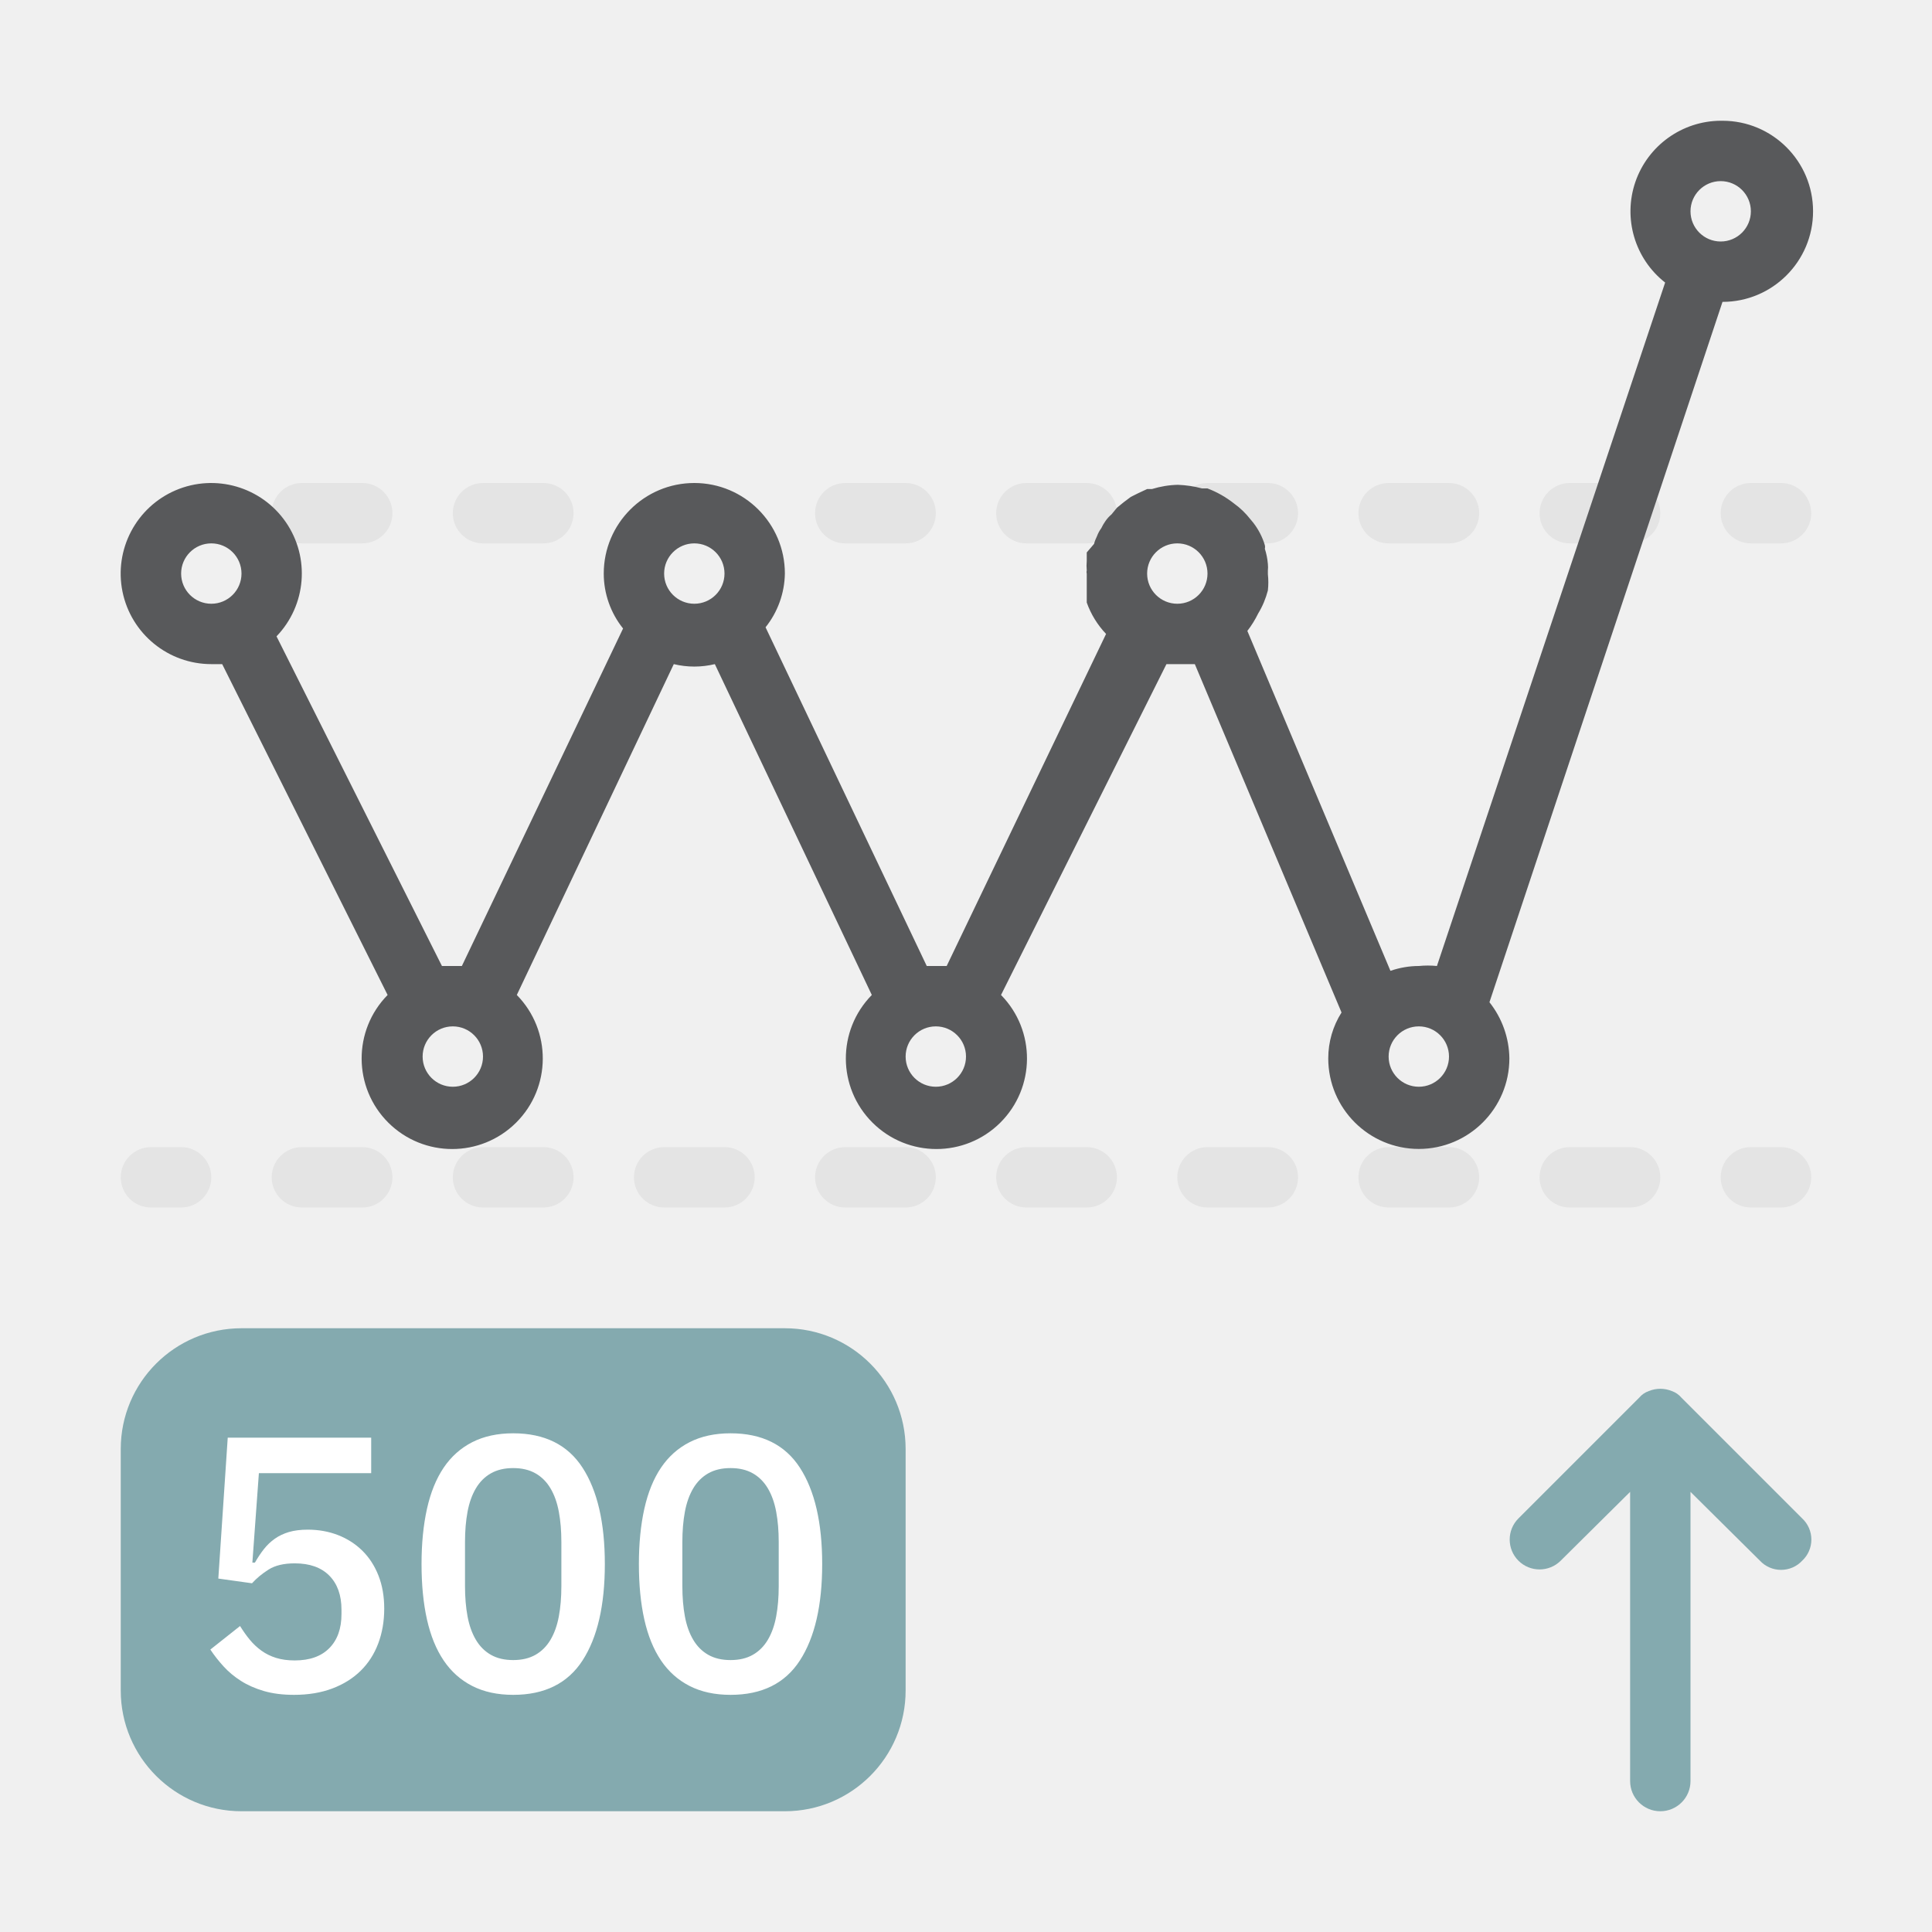
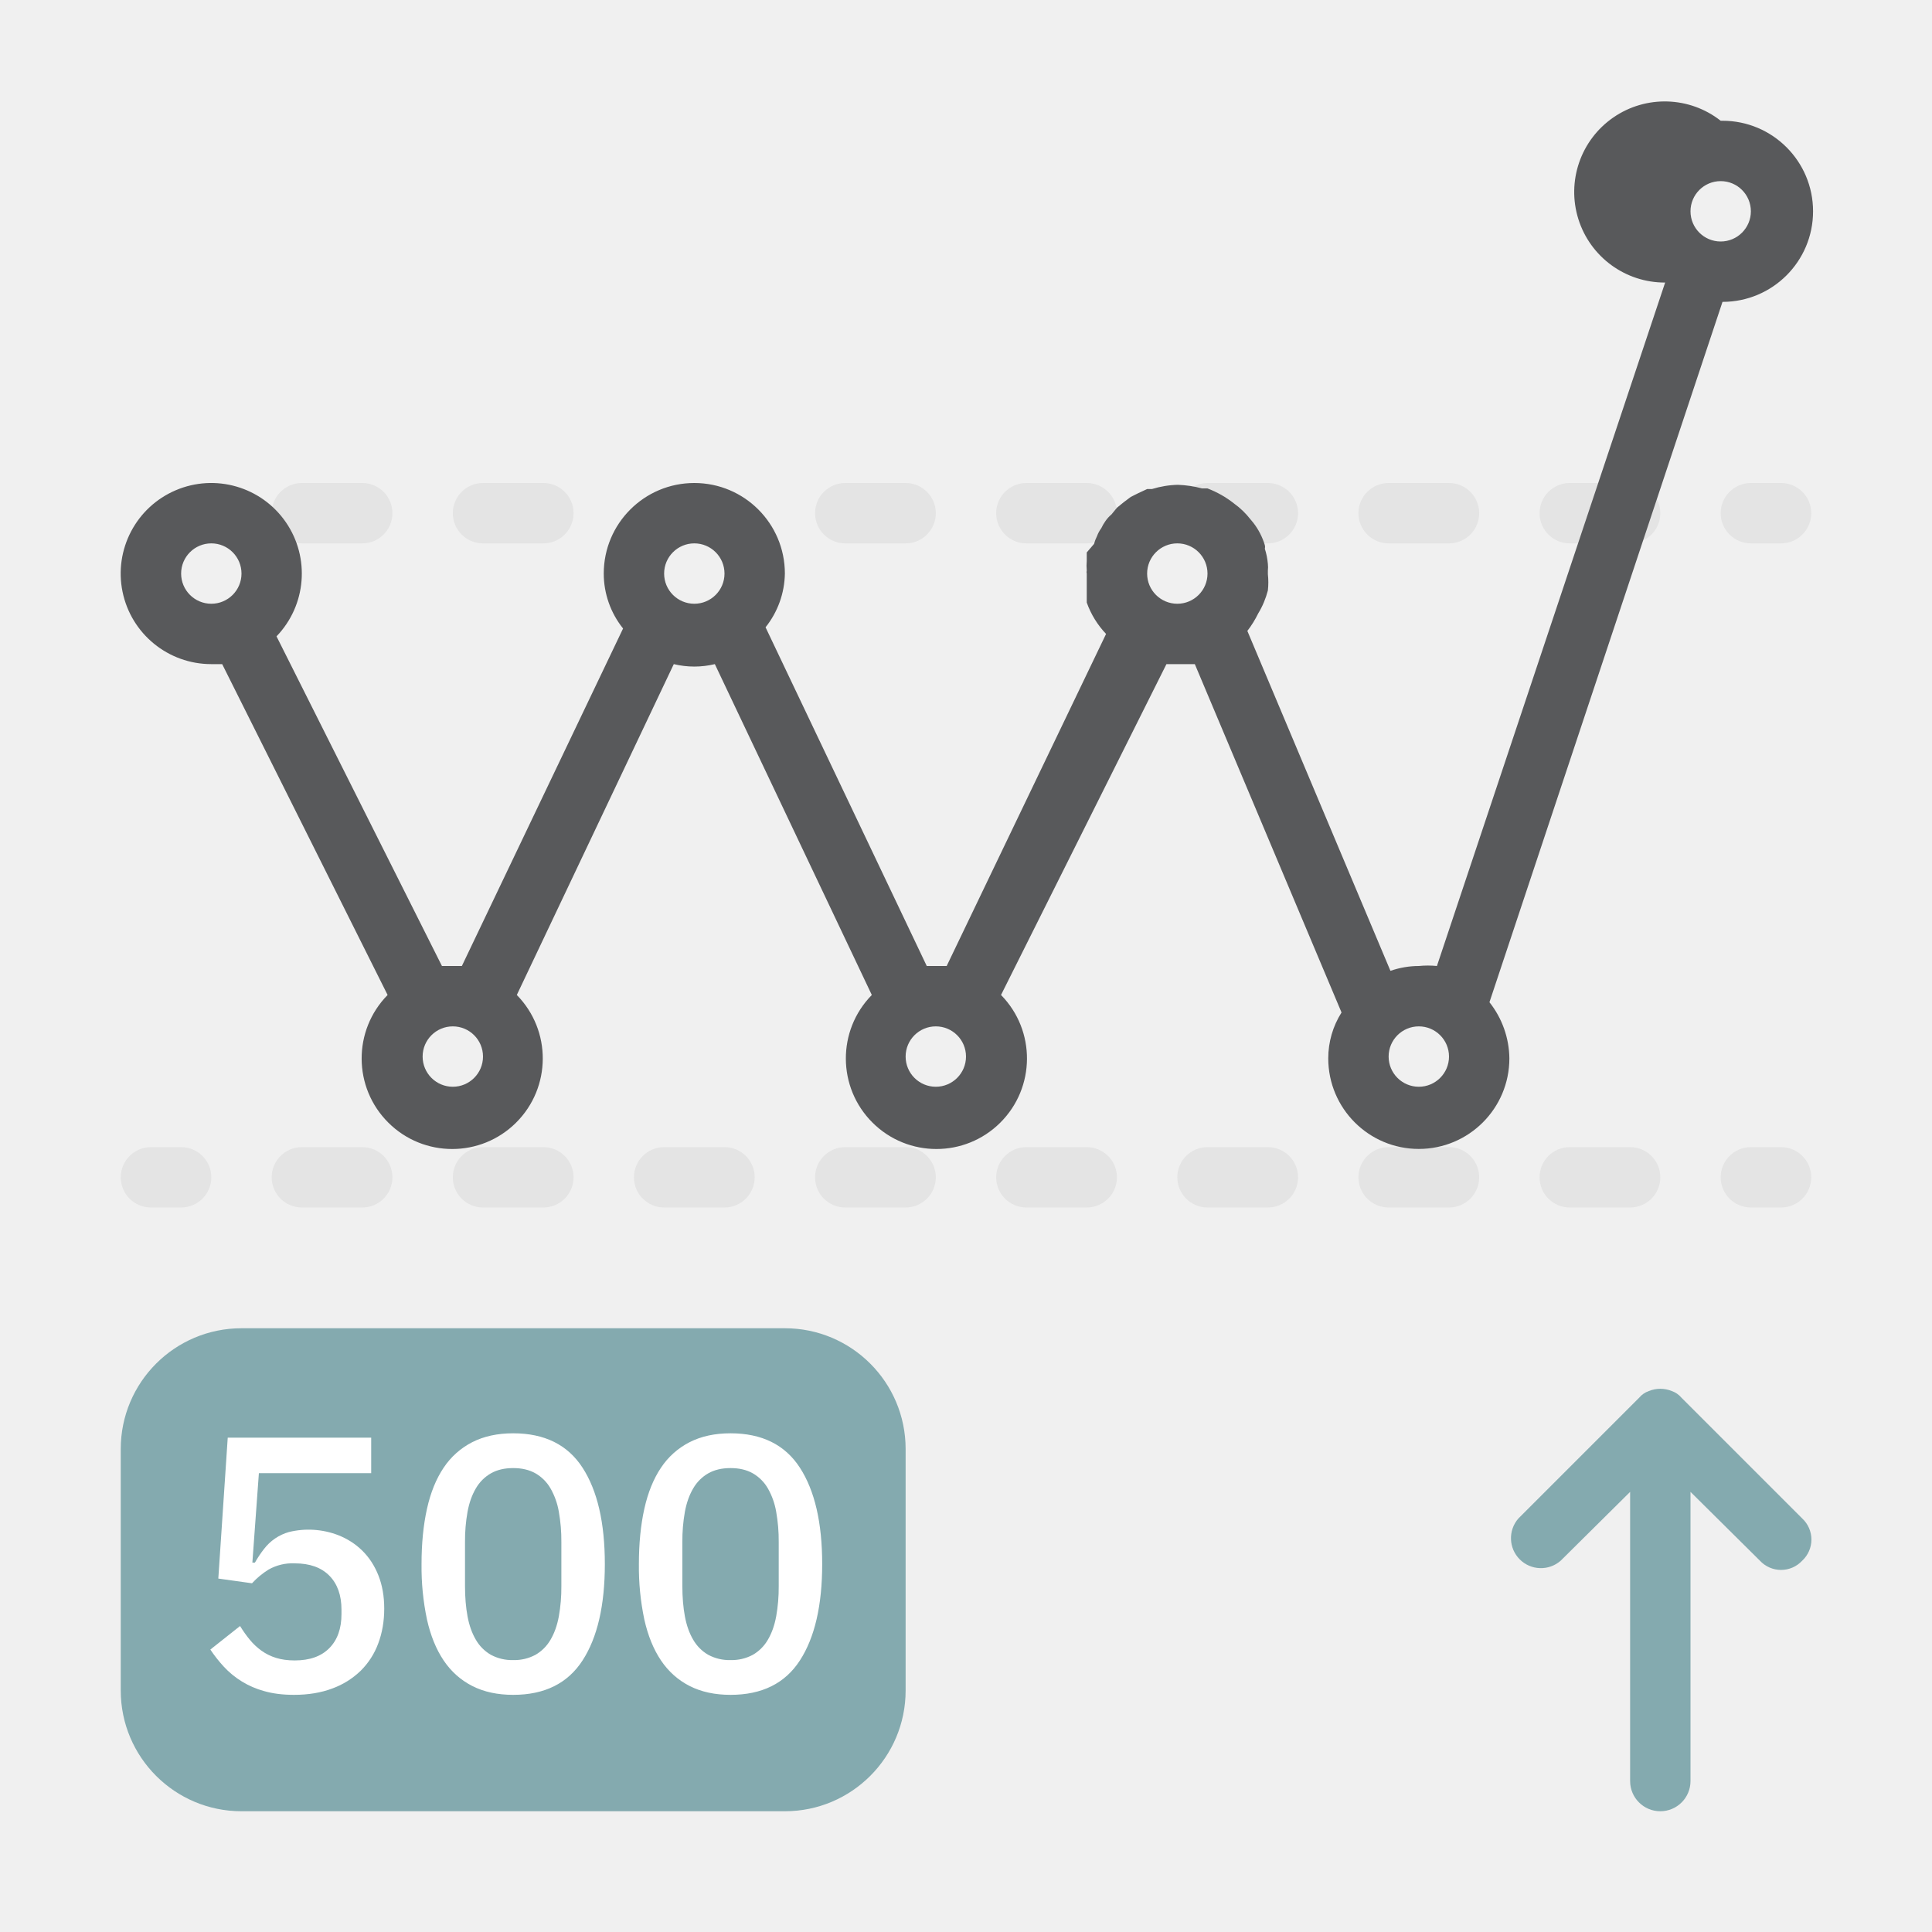
<svg xmlns="http://www.w3.org/2000/svg" width="32" height="32" viewBox="0 0 32 32">
  <g fill="none" fill-rule="evenodd">
-     <g>
-       <g>
-         <g>
-           <g>
-             <g transform="translate(-24 -596) translate(0 120) translate(0 444) translate(0 28) translate(24 4)">
-               <path d="M0 0H32V32H0z" />
-               <rect width="13" height="8" x="2" y="22" fill="#84AAAF" fill-rule="nonzero" rx="2" />
-               <path fill="#FFF" fill-rule="nonzero" d="M6.148 24.4h-1.86l-.108 1.482h.042c.048-.084.098-.159.15-.225.052-.066.112-.123.18-.171.068-.048.146-.085.234-.111.088-.026.192-.039.312-.039.18 0 .347.03.501.09.154.06.288.146.402.258.114.112.203.249.267.411.064.162.096.345.096.549 0 .208-.033.4-.099.576-.066.176-.163.327-.291.453-.128.126-.285.224-.471.294-.186.07-.397.105-.633.105-.188 0-.354-.021-.498-.063-.144-.042-.271-.098-.381-.168-.11-.07-.206-.15-.288-.24-.082-.09-.155-.183-.219-.279l.492-.39c.052.084.106.16.162.228.056.068.12.128.192.18.072.052.153.092.243.12.09.028.193.042.309.042.248 0 .439-.068.573-.204.134-.136.201-.324.201-.564v-.072c0-.24-.067-.428-.201-.564-.134-.136-.325-.204-.573-.204-.18 0-.324.034-.432.102-.108.068-.2.144-.276.228l-.558-.078.156-2.334h2.376v.588zM8.5 28.072c-.26 0-.486-.049-.678-.147-.192-.098-.35-.239-.474-.423s-.216-.41-.276-.678c-.06-.268-.09-.574-.09-.918 0-.34.03-.645.09-.915s.152-.497.276-.681c.124-.184.282-.325.474-.423.192-.098.418-.147.678-.147.52 0 .903.19 1.149.57.246.38.369.912.369 1.596s-.123 1.216-.369 1.596c-.246.38-.629.57-1.149.57zm0-.576c.144 0 .267-.029.369-.087.102-.058.185-.141.249-.249.064-.108.11-.237.138-.387.028-.15.042-.317.042-.501v-.732c0-.184-.014-.351-.042-.501-.028-.15-.074-.279-.138-.387-.064-.108-.147-.191-.249-.249-.102-.058-.225-.087-.369-.087s-.267.029-.369.087c-.102.058-.185.141-.249.249-.064.108-.11.237-.138.387-.028.15-.042.317-.042.501v.732c0 .184.014.351.042.501.028.15.074.279.138.387.064.108.147.191.249.249.102.058.225.087.369.087zm3.6.576c-.26 0-.486-.049-.678-.147-.192-.098-.35-.239-.474-.423s-.216-.41-.276-.678c-.06-.268-.09-.574-.09-.918 0-.34.03-.645.09-.915s.152-.497.276-.681c.124-.184.282-.325.474-.423.192-.098.418-.147.678-.147.52 0 .903.19 1.149.57.246.38.369.912.369 1.596s-.123 1.216-.369 1.596c-.246.38-.629.57-1.149.57zm0-.576c.144 0 .267-.029.369-.087.102-.058.185-.141.249-.249.064-.108.11-.237.138-.387.028-.15.042-.317.042-.501v-.732c0-.184-.014-.351-.042-.501-.028-.15-.074-.279-.138-.387-.064-.108-.147-.191-.249-.249-.102-.058-.225-.087-.369-.087s-.267.029-.369.087c-.102.058-.185.141-.249.249-.064.108-.11.237-.138.387-.028.15-.042.317-.042.501v.732c0 .184.014.351.042.501.028.15.074.279.138.387.064.108.147.191.249.249.102.058.225.087.369.087z" />
-               <path fill="#E4E4E4" fill-rule="nonzero" d="M29.5 20H29c-.276 0-.5-.224-.5-.5s.224-.5.5-.5h.5c.276 0 .5.224.5.5s-.224.5-.5.5zM27 20h-1c-.276 0-.5-.224-.5-.5s.224-.5.5-.5h1c.276 0 .5.224.5.5s-.224.5-.5.5zm-3 0h-1c-.276 0-.5-.224-.5-.5s.224-.5.5-.5h1c.276 0 .5.224.5.5s-.224.5-.5.5zm-3 0h-1c-.276 0-.5-.224-.5-.5s.224-.5.5-.5h1c.276 0 .5.224.5.5s-.224.5-.5.5zm-3 0h-1c-.276 0-.5-.224-.5-.5s.224-.5.5-.5h1c.276 0 .5.224.5.5s-.224.5-.5.5zm-3 0h-1c-.276 0-.5-.224-.5-.5s.224-.5.5-.5h1c.276 0 .5.224.5.5s-.224.5-.5.5zm-3 0h-1c-.276 0-.5-.224-.5-.5s.224-.5.5-.5h1c.276 0 .5.224.5.5s-.224.5-.5.5zm-3 0H8c-.276 0-.5-.224-.5-.5s.224-.5.5-.5h1c.276 0 .5.224.5.5s-.224.5-.5.5zm-3 0H5c-.276 0-.5-.224-.5-.5s.224-.5.5-.5h1c.276 0 .5.224.5.5s-.224.5-.5.5zM3 20h-.5c-.276 0-.5-.224-.5-.5s.224-.5.5-.5H3c.276 0 .5.224.5.5s-.224.5-.5.5zM29.5 9H29c-.276 0-.5-.224-.5-.5s.224-.5.5-.5h.5c.276 0 .5.224.5.5s-.224.5-.5.5zM27 9h-1c-.276 0-.5-.224-.5-.5s.224-.5.5-.5h1c.276 0 .5.224.5.5s-.224.5-.5.5zm-3 0h-1c-.276 0-.5-.224-.5-.5s.224-.5.5-.5h1c.276 0 .5.224.5.5s-.224.5-.5.5zm-3 0h-1c-.276 0-.5-.224-.5-.5s.224-.5.5-.5h1c.276 0 .5.224.5.5s-.224.5-.5.5zm-3 0h-1c-.276 0-.5-.224-.5-.5s.224-.5.5-.5h1c.276 0 .5.224.5.5s-.224.5-.5.5zm-3 0h-1c-.276 0-.5-.224-.5-.5s.224-.5.5-.5h1c.276 0 .5.224.5.5s-.224.5-.5.5zM9 9H8c-.276 0-.5-.224-.5-.5S7.724 8 8 8h1c.276 0 .5.224.5.5S9.276 9 9 9zM6 9H5c-.276 0-.5-.224-.5-.5S4.724 8 5 8h1c.276 0 .5.224.5.5S6.276 9 6 9z" />
-               <path fill="#84AAAF" fill-rule="nonzero" d="M29.85 25.15l-2-2c-.042-.05-.098-.089-.16-.11-.122-.05-.258-.05-.38 0-.062.021-.118.06-.16.11l-2 2c-.193.193-.193.507 0 .7.193.193.507.193.7 0L27 24.71v4.79c0 .276.224.5.5.5s.5-.224.5-.5v-4.79l1.15 1.14c.09.097.217.152.35.152.133 0 .26-.055.35-.152.097-.09.152-.217.152-.35 0-.133-.055-.26-.152-.35z" />
-               <path fill="#58595B" fill-rule="nonzero" d="M28.5 2c-.638.003-1.205.41-1.413 1.013-.207.604-.01 1.273.493 1.667L23.8 16c-.1-.01-.2-.01-.3 0-.16 0-.319.028-.47.08l-2.37-5.63c.07-.09.13-.188.18-.29.072-.118.125-.246.16-.38.01-.09.01-.18 0-.27v-.06c.004-.037.004-.073 0-.11-.007-.085-.024-.169-.05-.25.005-.02.005-.04 0-.06-.04-.134-.105-.259-.19-.37l-.05-.06c-.077-.099-.168-.187-.27-.26-.133-.105-.281-.19-.44-.25h-.09c-.13-.035-.265-.055-.4-.06-.146.003-.29.027-.43.07H19l-.15.07-.12.06-.12.09-.11.09-.09.11c-.038.032-.072.069-.1.11-.027.038-.05.078-.07.12-.03.04-.053.084-.07.13-.021.042-.038.085-.05.13l-.12.14v.14c-.005.053-.005.107 0 .16-.005.016-.005.034 0 .05V9.98c.069.194.178.371.32.52L15.68 16H15.35l-2.67-5.61c.202-.253.315-.566.32-.89 0-.828-.672-1.5-1.5-1.5S10 8.672 10 9.5c0 .33.113.652.32.91L7.65 16H7.32l-2.74-5.46c.494-.514.559-1.305.154-1.892-.405-.586-1.167-.807-1.823-.528-.656.28-1.024.982-.882 1.68.143.699.758 1.2 1.471 1.2h.18l2.74 5.48c-.578.588-.573 1.533.012 2.115.586.582 1.53.582 2.116 0 .585-.582.59-1.527.012-2.115l2.6-5.48c.224.054.456.054.68 0l2.6 5.48c-.578.588-.573 1.533.012 2.115.586.582 1.53.582 2.116 0 .585-.582.59-1.527.012-2.115L19.32 11H19.79l2.43 5.77c-.144.227-.22.49-.22.76 0 .828.672 1.5 1.5 1.5s1.5-.672 1.5-1.5c-.004-.338-.12-.665-.33-.93L28.53 5c.828 0 1.5-.672 1.5-1.5S29.358 2 28.53 2h-.03zm-25 8c-.276 0-.5-.224-.5-.5s.224-.5.5-.5.5.224.5.5-.224.5-.5.5zm4 8c-.276 0-.5-.224-.5-.5s.224-.5.5-.5.5.224.5.5-.224.5-.5.5zm4-8c-.276 0-.5-.224-.5-.5s.224-.5.5-.5.5.224.5.5-.224.5-.5.5zm4 8c-.276 0-.5-.224-.5-.5s.224-.5.5-.5.5.224.5.5-.224.5-.5.5zm4-8c-.276 0-.5-.224-.5-.5s.224-.5.5-.5.5.224.5.5-.224.5-.5.5zm4 8c-.276 0-.5-.224-.5-.5s.224-.5.5-.5.5.224.5.5-.224.5-.5.5zm5-14c-.276 0-.5-.224-.5-.5s.224-.5.5-.5.5.224.5.5-.224.5-.5.5z" />
-             </g>
-           </g>
-         </g>
-       </g>
-     </g>
+     <path d="M0 0h32v32H0z" />
+     <rect width="13" height="8" x="2" y="22" fill="#84AAAF" fill-rule="nonzero" rx="2" />
+     <path fill="#FFF" fill-rule="nonzero" d="M6.148 24.4h-1.86l-.108 1.482h.042c.048-.084.098-.159.15-.225a.79.79 0 0 1 .414-.282 1.368 1.368 0 0 1 .813.051c.154.06.288.146.402.258.114.112.203.249.267.411.064.162.096.345.096.549 0 .208-.033.4-.099.576a1.235 1.235 0 0 1-.291.453 1.328 1.328 0 0 1-.471.294c-.186.07-.397.105-.633.105-.188 0-.354-.021-.498-.063a1.413 1.413 0 0 1-.669-.408 2.35 2.35 0 0 1-.219-.279l.492-.39c.052.084.106.16.162.228.056.068.12.128.192.18a.836.836 0 0 0 .243.12c.09.028.193.042.309.042.248 0 .439-.068.573-.204.134-.136.201-.324.201-.564v-.072c0-.24-.067-.428-.201-.564-.134-.136-.325-.204-.573-.204a.803.803 0 0 0-.432.102 1.31 1.31 0 0 0-.276.228l-.558-.078.156-2.334h2.376v.588zM8.5 28.072c-.26 0-.486-.049-.678-.147-.192-.098-.35-.239-.474-.423s-.216-.41-.276-.678a4.224 4.224 0 0 1-.09-.918c0-.34.03-.645.09-.915s.152-.497.276-.681a1.25 1.25 0 0 1 .474-.423c.192-.098.418-.147.678-.147.52 0 .903.19 1.149.57.246.38.369.912.369 1.596s-.123 1.216-.369 1.596c-.246.38-.629.57-1.149.57zm0-.576a.735.735 0 0 0 .369-.087.676.676 0 0 0 .249-.249c.064-.108.11-.237.138-.387a2.74 2.74 0 0 0 .042-.501v-.732a2.74 2.74 0 0 0-.042-.501 1.178 1.178 0 0 0-.138-.387.676.676 0 0 0-.249-.249c-.102-.058-.225-.087-.369-.087s-.267.029-.369.087a.676.676 0 0 0-.249.249c-.064.108-.11.237-.138.387a2.74 2.74 0 0 0-.042.501v.732c0 .184.014.351.042.501.028.15.074.279.138.387a.676.676 0 0 0 .249.249.735.735 0 0 0 .369.087zm3.6.576c-.26 0-.486-.049-.678-.147-.192-.098-.35-.239-.474-.423s-.216-.41-.276-.678a4.224 4.224 0 0 1-.09-.918c0-.34.03-.645.09-.915s.152-.497.276-.681a1.25 1.25 0 0 1 .474-.423c.192-.098.418-.147.678-.147.52 0 .903.19 1.149.57.246.38.369.912.369 1.596s-.123 1.216-.369 1.596c-.246.38-.629.57-1.149.57zm0-.576a.735.735 0 0 0 .369-.087.676.676 0 0 0 .249-.249c.064-.108.11-.237.138-.387a2.74 2.74 0 0 0 .042-.501v-.732a2.74 2.74 0 0 0-.042-.501 1.178 1.178 0 0 0-.138-.387.676.676 0 0 0-.249-.249c-.102-.058-.225-.087-.369-.087s-.267.029-.369.087a.676.676 0 0 0-.249.249c-.064.108-.11.237-.138.387a2.74 2.74 0 0 0-.042.501v.732c0 .184.014.351.042.501.028.15.074.279.138.387a.676.676 0 0 0 .249.249.735.735 0 0 0 .369.087z" />
+     <path fill="#E4E4E4" fill-rule="nonzero" d="M29.5 20H29a.5.5 0 0 1 0-1h.5a.5.5 0 0 1 0 1zM27 20h-1a.5.5 0 0 1 0-1h1a.5.5 0 0 1 0 1zm-3 0h-1a.5.5 0 0 1 0-1h1a.5.5 0 0 1 0 1zm-3 0h-1a.5.5 0 0 1 0-1h1a.5.5 0 0 1 0 1zm-3 0h-1a.5.5 0 0 1 0-1h1a.5.5 0 0 1 0 1zm-3 0h-1a.5.5 0 0 1 0-1h1a.5.5 0 0 1 0 1zm-3 0h-1a.5.5 0 0 1 0-1h1a.5.5 0 0 1 0 1zm-3 0H8a.5.5 0 0 1 0-1h1a.5.5 0 0 1 0 1zm-3 0H5a.5.5 0 0 1 0-1h1a.5.5 0 0 1 0 1zm-3 0h-.5a.5.5 0 0 1 0-1H3a.5.5 0 0 1 0 1zM29.5 9H29a.5.5 0 0 1 0-1h.5a.5.5 0 0 1 0 1zM27 9h-1a.5.5 0 0 1 0-1h1a.5.5 0 0 1 0 1zm-3 0h-1a.5.5 0 0 1 0-1h1a.5.5 0 0 1 0 1zm-3 0h-1a.5.5 0 0 1 0-1h1a.5.5 0 0 1 0 1zm-3 0h-1a.5.5 0 0 1 0-1h1a.5.5 0 0 1 0 1zm-3 0h-1a.5.5 0 0 1 0-1h1a.5.5 0 0 1 0 1zM9 9H8a.5.5 0 0 1 0-1h1a.5.5 0 0 1 0 1zM6 9H5a.5.5 0 0 1 0-1h1a.5.5 0 0 1 0 1z" />
+     <path fill="#84AAAF" fill-rule="nonzero" d="M29.85 25.15l-2-2a.363.363 0 0 0-.16-.11.5.5 0 0 0-.38 0 .363.363 0 0 0-.16.11l-2 2a.496.496 0 0 0 .7.7L27 24.71v4.79a.5.5 0 0 0 1 0v-4.79l1.15 1.14a.477.477 0 0 0 .7 0 .477.477 0 0 0 0-.7z" />
+     <path fill="#58595B" fill-rule="nonzero" d="M28.5 2a1.5 1.5 0 1 0-.92 2.68L23.8 16c-.1-.01-.2-.01-.3 0-.16 0-.319.028-.47.08l-2.37-5.63c.07-.09.13-.188.18-.29.072-.118.125-.246.16-.38.01-.09.01-.18 0-.27v-.06a.506.506 0 0 0 0-.11 1.12 1.12 0 0 0-.05-.25.122.122 0 0 0 0-.06 1.15 1.15 0 0 0-.19-.37l-.05-.06a1.305 1.305 0 0 0-.27-.26 1.652 1.652 0 0 0-.44-.25h-.09a1.799 1.799 0 0 0-.4-.06c-.146.003-.29.027-.43.07H19l-.15.07-.12.06-.12.09-.11.09-.09.11a.55.55 0 0 0-.1.11.8.8 0 0 0-.07.12.511.511 0 0 0-.07.13.684.684 0 0 0-.05.13l-.12.14v.14a.855.855 0 0 0 0 .16.085.085 0 0 0 0 .05v.48c.069.194.178.371.32.52L15.68 16h-.33l-2.67-5.61c.202-.253.315-.566.32-.89a1.5 1.5 0 0 0-3 0c0 .33.113.652.32.91L7.65 16h-.33l-2.74-5.46A1.5 1.5 0 1 0 3.5 11h.18l2.74 5.48a1.5 1.5 0 1 0 2.14 0l2.6-5.48c.224.054.456.054.68 0l2.6 5.48a1.5 1.5 0 1 0 2.14 0L19.32 11h.47l2.43 5.77c-.144.227-.22.49-.22.76a1.5 1.5 0 0 0 3 0 1.526 1.526 0 0 0-.33-.93L28.53 5a1.5 1.5 0 0 0 0-3h-.03zm-25 8a.5.5 0 1 1 0-1 .5.5 0 0 1 0 1zm4 8a.5.5 0 1 1 0-1 .5.5 0 0 1 0 1zm4-8a.5.5 0 1 1 0-1 .5.5 0 0 1 0 1zm4 8a.5.5 0 1 1 0-1 .5.5 0 0 1 0 1zm4-8a.5.5 0 1 1 0-1 .5.5 0 0 1 0 1zm4 8a.5.5 0 1 1 0-1 .5.5 0 0 1 0 1zm5-14a.5.5 0 1 1 0-1 .5.5 0 0 1 0 1z" />
  </g>
</svg>
